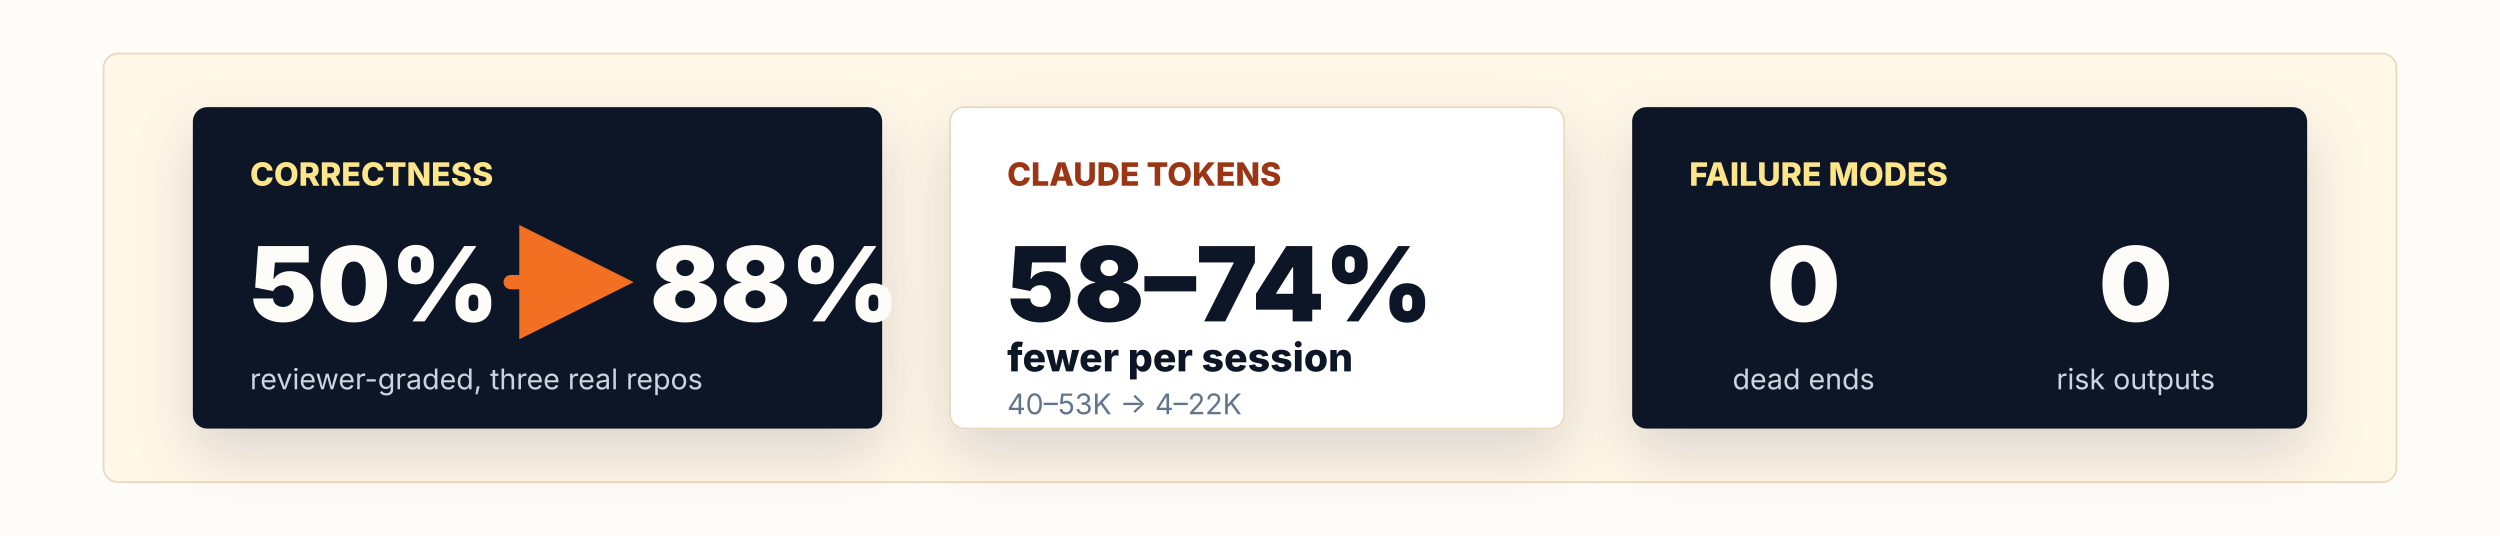
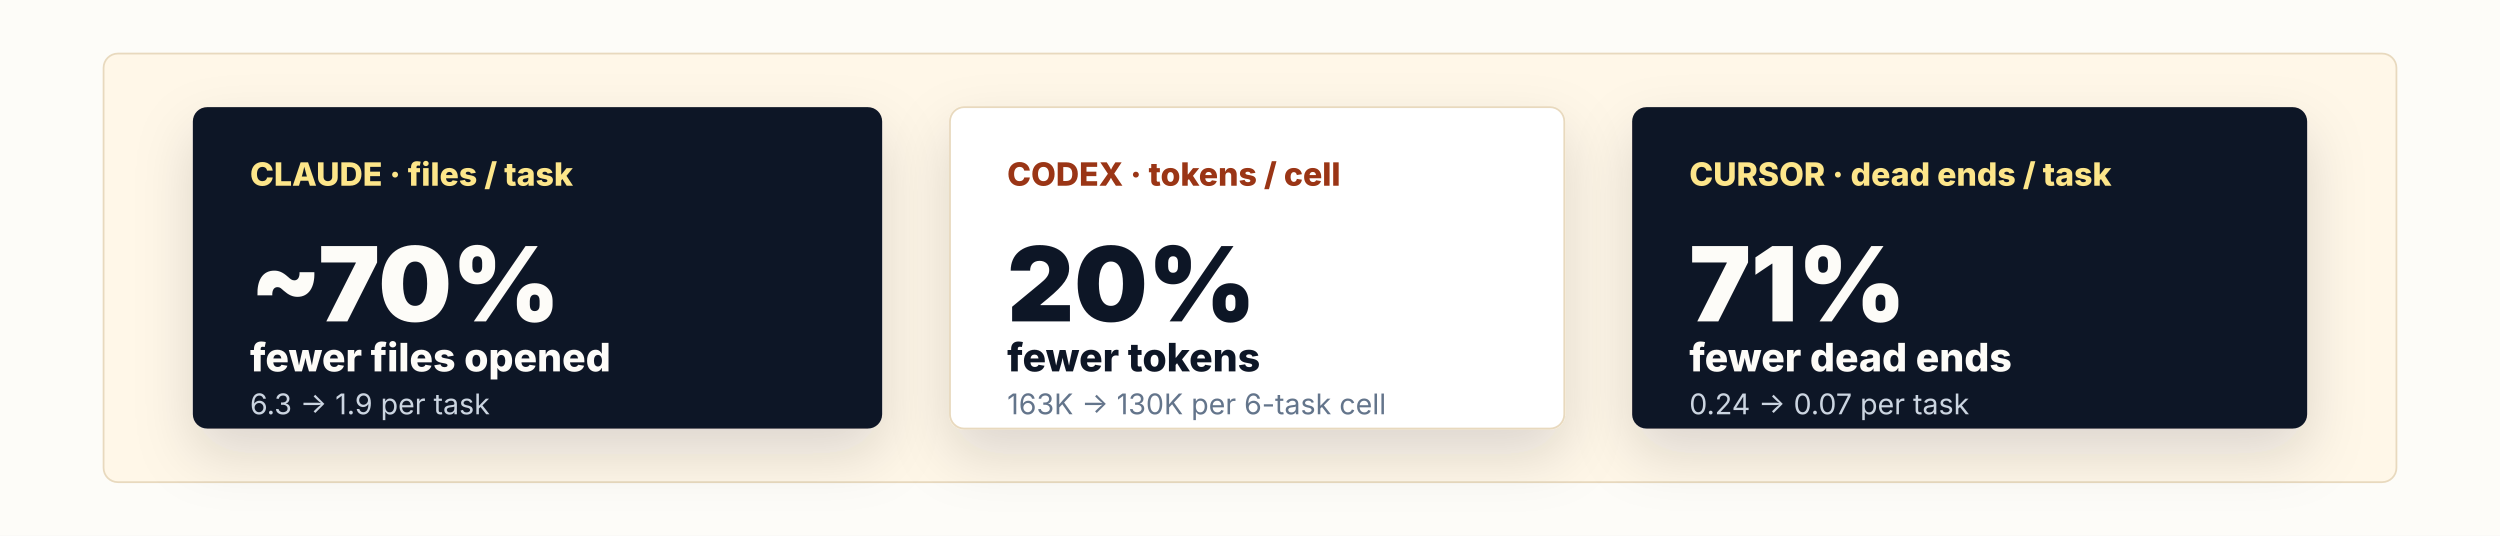
<svg xmlns="http://www.w3.org/2000/svg" width="1400" height="300" viewBox="0 0 1400 300" role="img" aria-labelledby="rt rd">
  <defs>
    <filter id="shadow" x="-20%" y="-20%" width="140%" height="150%">
      <feDropShadow dx="0" dy="14" stdDeviation="16" flood-color="#111827" flood-opacity="0.14" />
    </filter>
-     <marker id="arrow" viewBox="0 0 10 10" refX="8" refY="5" markerWidth="8" markerHeight="8" orient="auto">
-       <path d="M0 0 L10 5 L0 10 Z" fill="#F37021" />
-     </marker>
    <style>
      .eyebrow { font: 800 18px Inter, Arial, sans-serif; fill: #9A3412; }
      .eyebrowL { font: 800 18px Inter, Arial, sans-serif; fill: #FDE68A; }
      .metric { font: 900 58px Inter, Arial, sans-serif; fill: #111827; }
      .metricL { font: 900 58px Inter, Arial, sans-serif; fill: #FDFCF8; }
      .label { font: 800 22px Inter, Arial, sans-serif; fill: #111827; }
      .labelL { font: 800 22px Inter, Arial, sans-serif; fill: #FDFCF8; }
      .small { font: 16px Inter, Arial, sans-serif; fill: #64748B; }
      .smallL { font: 16px Inter, Arial, sans-serif; fill: #CBD5E1; }
    </style>
  </defs>
  <rect width="1400" height="300" fill="#FDFCF8" />
  <rect x="58" y="30" width="1284" height="240" rx="8" fill="#FFF7E8" stroke="#E8D9BE" />
  <g filter="url(#shadow)">
    <rect x="108" y="60" width="386" height="180" rx="8" fill="#111827" />
-     <text class="eyebrowL" x="140" y="104">CORRECTNESS</text>
-     <text class="metricL" x="140" y="180">50%</text>
-     <path d="M286 158 L342 158" stroke="#F37021" stroke-width="8" stroke-linecap="round" marker-end="url(#arrow)" />
-     <text class="metricL" x="364" y="180">88%</text>
-     <text class="smallL" x="140" y="218">reviewer-graded, three real repos</text>
+     <text class="eyebrowL" x="140" y="104">CLAUDE · files / task</text>
+     <text class="metricL" x="140" y="180">~70%</text>
+     <text class="labelL" x="140" y="208">fewer files opened</text>
+     <text class="smallL" x="140" y="232">6.3 → 1.9 per task</text>
  </g>
  <g filter="url(#shadow)">
    <rect x="532" y="60" width="344" height="180" rx="8" fill="#FFFFFF" stroke="#E8D9BE" />
-     <text class="eyebrow" x="564" y="104">CLAUDE TOKENS</text>
-     <text class="metric" x="564" y="180">58–74%</text>
-     <text class="label" x="564" y="208">fewer per session</text>
-     <text class="small" x="564" y="232">40–53K → 4–22K</text>
+     <text class="eyebrow" x="564" y="104">CODEX · tokens / cell</text>
+     <text class="metric" x="564" y="180">20%</text>
+     <text class="label" x="564" y="208">fewer tokens</text>
+     <text class="small" x="564" y="232">163K → 130K per 6-task cell</text>
  </g>
  <g filter="url(#shadow)">
    <rect x="914" y="60" width="378" height="180" rx="8" fill="#111827" />
-     <text class="eyebrowL" x="946" y="104">FAILURE MODES</text>
-     <text class="metricL" x="1010" y="180" text-anchor="middle">0</text>
-     <text class="metricL" x="1196" y="180" text-anchor="middle">0</text>
-     <text class="smallL" x="1010" y="218" text-anchor="middle">dead ends</text>
-     <text class="smallL" x="1196" y="218" text-anchor="middle">risk outputs</text>
+     <text class="eyebrowL" x="946" y="104">CURSOR · dead ends / task</text>
+     <text class="metricL" x="946" y="180">71%</text>
+     <text class="labelL" x="946" y="208">fewer dead ends</text>
+     <text class="smallL" x="946" y="232">0.24 → 0.07 per task</text>
  </g>
</svg>
